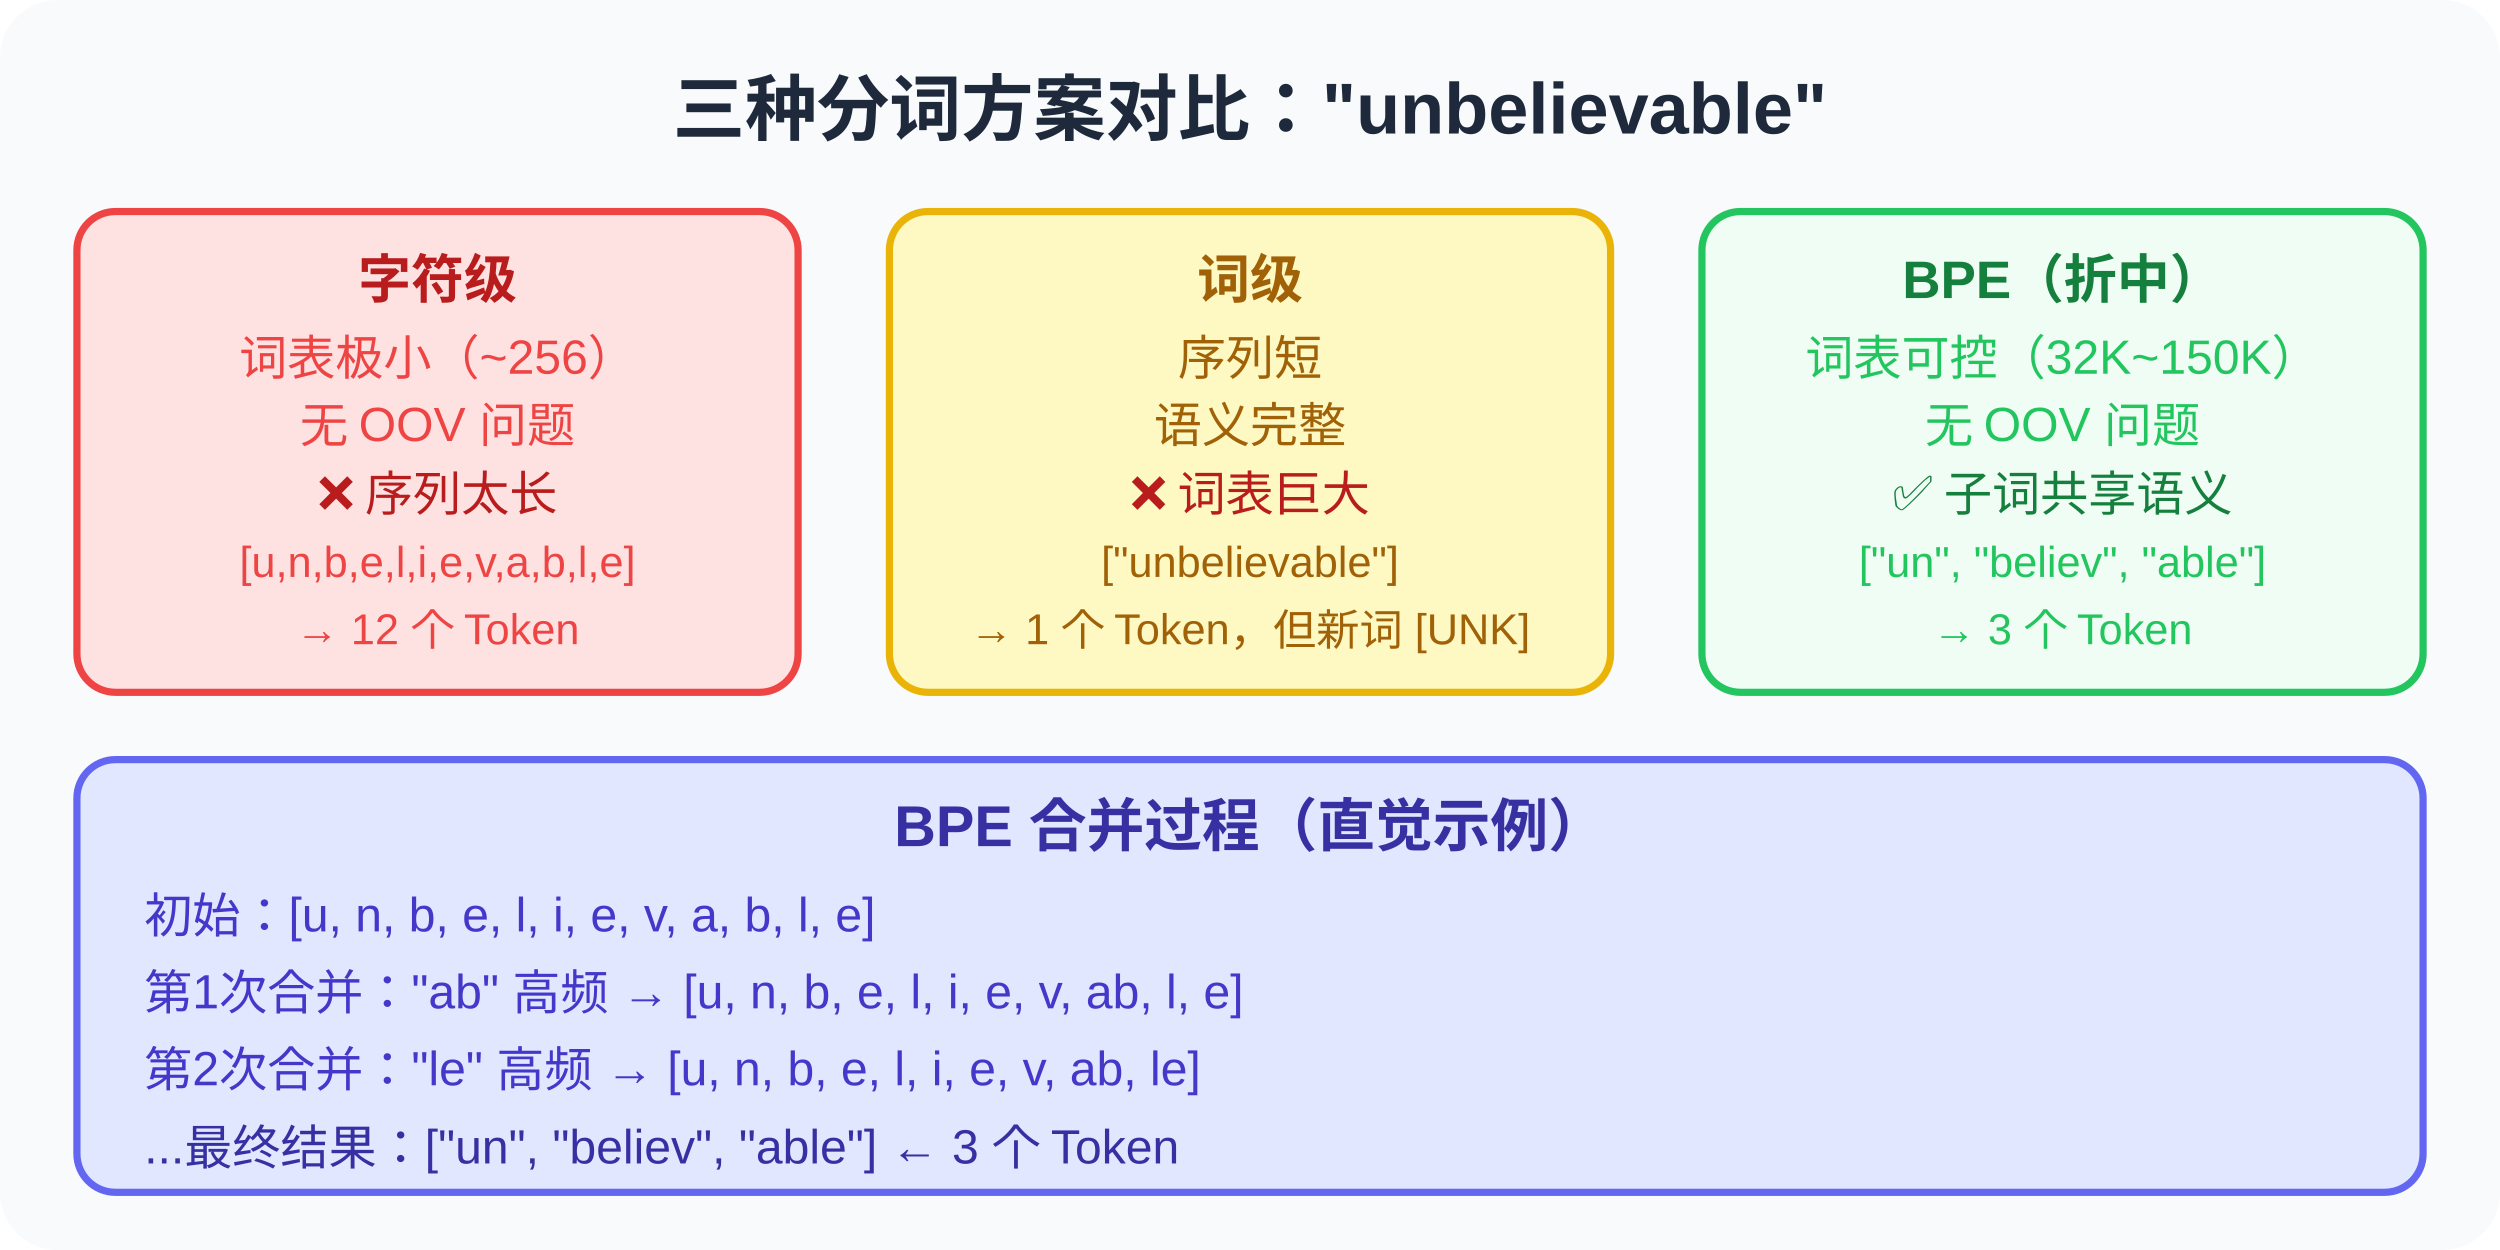
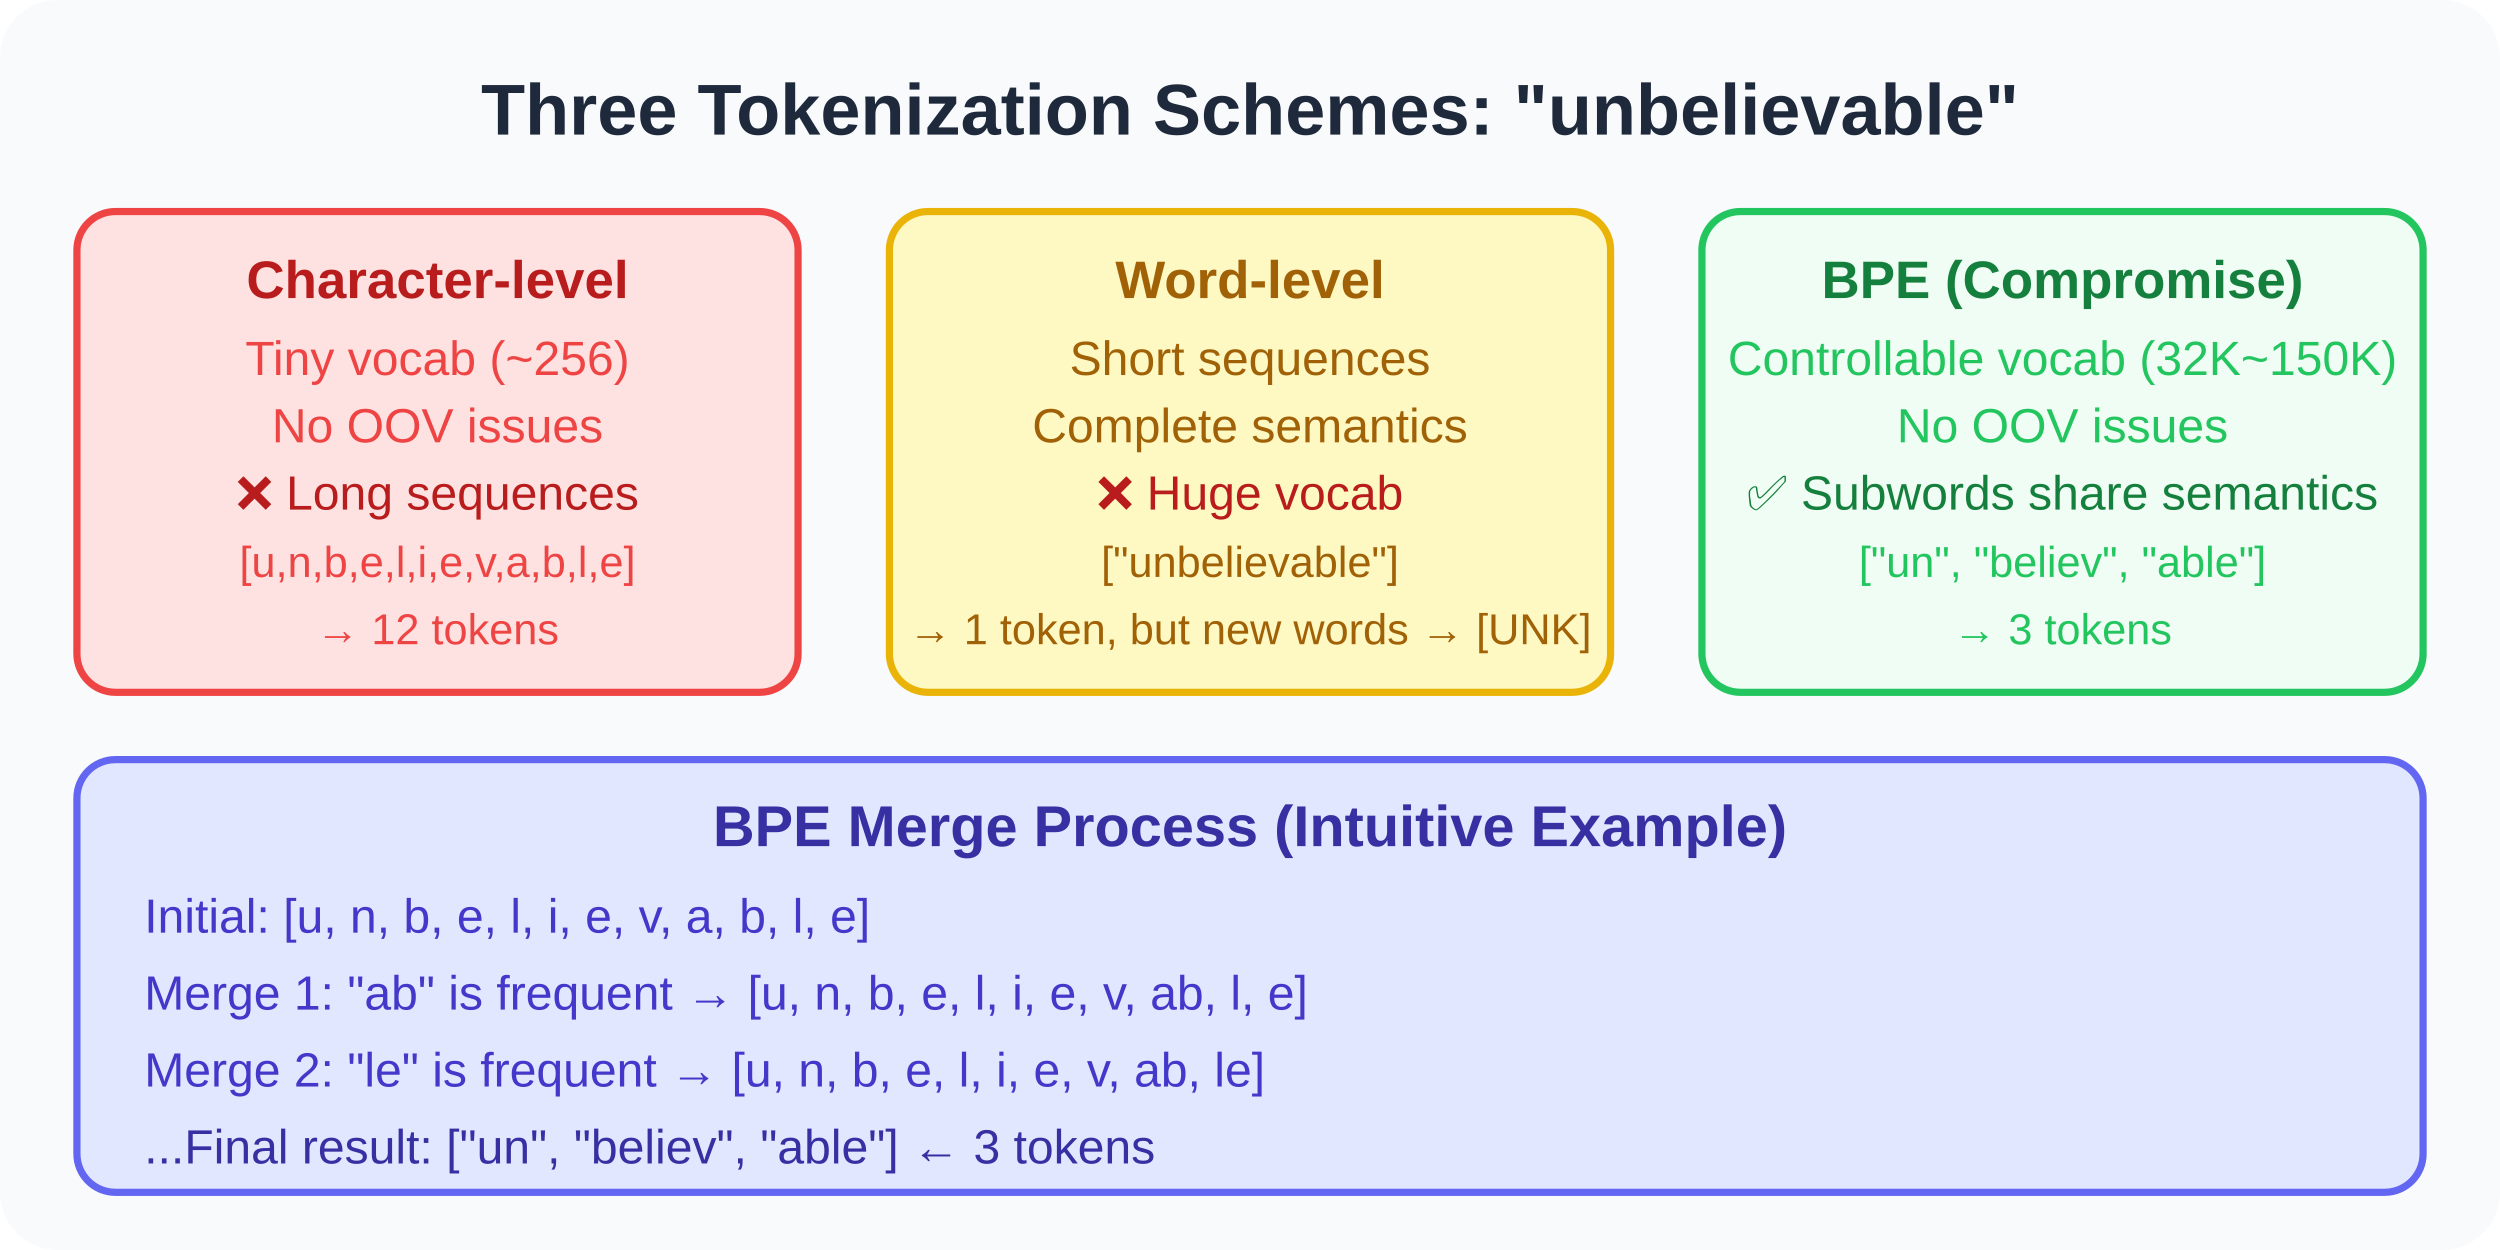
<svg xmlns="http://www.w3.org/2000/svg" viewBox="0 0 520 260" width="520" height="260" font-family="'PingFang SC','Microsoft YaHei',Arial,sans-serif">
  <rect width="520" height="260" rx="12" fill="#f8fafc" />
-   <text x="260" y="28" text-anchor="middle" font-size="15" font-weight="bold" fill="#1e293b">三种分词方案对比："unbelievable"</text>
+   <text x="260" y="28" text-anchor="middle" font-size="15" font-weight="bold" fill="#1e293b">Three Tokenization Schemes: "unbelievable"</text>
  <rect x="16" y="44" width="150" height="100" rx="8" fill="#fee2e2" stroke="#ef4444" stroke-width="1.5" />
-   <text x="91" y="62" text-anchor="middle" font-size="11" font-weight="bold" fill="#b91c1c">字符级</text>
-   <text x="91" y="78" text-anchor="middle" font-size="10" fill="#ef4444">词表极小（~256）</text>
-   <text x="91" y="92" text-anchor="middle" font-size="10" fill="#ef4444">无 OOV 问题</text>
-   <text x="91" y="106" text-anchor="middle" font-size="10" fill="#b91c1c">❌ 序列太长</text>
+   <text x="91" y="62" text-anchor="middle" font-size="11" font-weight="bold" fill="#b91c1c">Character-level</text>
+   <text x="91" y="78" text-anchor="middle" font-size="10" fill="#ef4444">Tiny vocab (~256)</text>
+   <text x="91" y="92" text-anchor="middle" font-size="10" fill="#ef4444">No OOV issues</text>
+   <text x="91" y="106" text-anchor="middle" font-size="10" fill="#b91c1c">❌ Long sequences</text>
  <text x="91" y="120" text-anchor="middle" font-size="9" fill="#ef4444">[u,n,b,e,l,i,e,v,a,b,l,e]</text>
-   <text x="91" y="134" text-anchor="middle" font-size="9" fill="#ef4444">→ 12 个 Token</text>
+   <text x="91" y="134" text-anchor="middle" font-size="9" fill="#ef4444">→ 12 tokens</text>
  <rect x="185" y="44" width="150" height="100" rx="8" fill="#fef9c3" stroke="#eab308" stroke-width="1.5" />
-   <text x="260" y="62" text-anchor="middle" font-size="11" font-weight="bold" fill="#a16207">词级</text>
-   <text x="260" y="78" text-anchor="middle" font-size="10" fill="#a16207">序列短</text>
-   <text x="260" y="92" text-anchor="middle" font-size="10" fill="#a16207">语义完整</text>
-   <text x="260" y="106" text-anchor="middle" font-size="10" fill="#b91c1c">❌ 词表巨大</text>
+   <text x="260" y="62" text-anchor="middle" font-size="11" font-weight="bold" fill="#a16207">Word-level</text>
+   <text x="260" y="78" text-anchor="middle" font-size="10" fill="#a16207">Short sequences</text>
+   <text x="260" y="92" text-anchor="middle" font-size="10" fill="#a16207">Complete semantics</text>
+   <text x="260" y="106" text-anchor="middle" font-size="10" fill="#b91c1c">❌ Huge vocab</text>
  <text x="260" y="120" text-anchor="middle" font-size="9" fill="#a16207">["unbelievable"]</text>
-   <text x="260" y="134" text-anchor="middle" font-size="9" fill="#a16207">→ 1 个 Token，但新词 [UNK]</text>
+   <text x="260" y="134" text-anchor="middle" font-size="9" fill="#a16207">→ 1 token, but new words → [UNK]</text>
  <rect x="354" y="44" width="150" height="100" rx="8" fill="#f0fdf4" stroke="#22c55e" stroke-width="1.5" />
-   <text x="429" y="62" text-anchor="middle" font-size="11" font-weight="bold" fill="#15803d">BPE（折中）</text>
-   <text x="429" y="78" text-anchor="middle" font-size="10" fill="#22c55e">词表可控（32K~150K）</text>
-   <text x="429" y="92" text-anchor="middle" font-size="10" fill="#22c55e">无 OOV 问题</text>
-   <text x="429" y="106" text-anchor="middle" font-size="10" fill="#15803d">✅ 子词共享语义</text>
+   <text x="429" y="62" text-anchor="middle" font-size="11" font-weight="bold" fill="#15803d">BPE (Compromise)</text>
+   <text x="429" y="78" text-anchor="middle" font-size="10" fill="#22c55e">Controllable vocab (32K~150K)</text>
+   <text x="429" y="92" text-anchor="middle" font-size="10" fill="#22c55e">No OOV issues</text>
+   <text x="429" y="106" text-anchor="middle" font-size="10" fill="#15803d">✅ Subwords share semantics</text>
  <text x="429" y="120" text-anchor="middle" font-size="9" fill="#22c55e">["un", "believ", "able"]</text>
-   <text x="429" y="134" text-anchor="middle" font-size="9" fill="#22c55e">→ 3 个 Token</text>
+   <text x="429" y="134" text-anchor="middle" font-size="9" fill="#22c55e">→ 3 tokens</text>
  <rect x="16" y="158" width="488" height="90" rx="8" fill="#e0e7ff" stroke="#6366f1" stroke-width="1.5" />
-   <text x="260" y="176" text-anchor="middle" font-size="12" font-weight="bold" fill="#3730a3">BPE 合并过程（直觉示例）</text>
-   <text x="30" y="194" font-size="10" fill="#4338ca">初始：[u, n, b, e, l, i, e, v, a, b, l, e]</text>
-   <text x="30" y="210" font-size="10" fill="#4338ca">第1次合并："ab" 高频 → [u, n, b, e, l, i, e, v, ab, l, e]</text>
-   <text x="30" y="226" font-size="10" fill="#4338ca">第2次合并："le" 高频 → [u, n, b, e, l, i, e, v, ab, le]</text>
-   <text x="30" y="242" font-size="10" fill="#3730a3">...最终结果：["un", "believ", "able"]  ← 3 个 Token</text>
+   <text x="260" y="176" text-anchor="middle" font-size="12" font-weight="bold" fill="#3730a3">BPE Merge Process (Intuitive Example)</text>
+   <text x="30" y="194" font-size="10" fill="#4338ca">Initial: [u, n, b, e, l, i, e, v, a, b, l, e]</text>
+   <text x="30" y="210" font-size="10" fill="#4338ca">Merge 1: "ab" is frequent → [u, n, b, e, l, i, e, v, ab, l, e]</text>
+   <text x="30" y="226" font-size="10" fill="#4338ca">Merge 2: "le" is frequent → [u, n, b, e, l, i, e, v, ab, le]</text>
+   <text x="30" y="242" font-size="10" fill="#3730a3">...Final result: ["un", "believ", "able"]  ← 3 tokens</text>
</svg>
